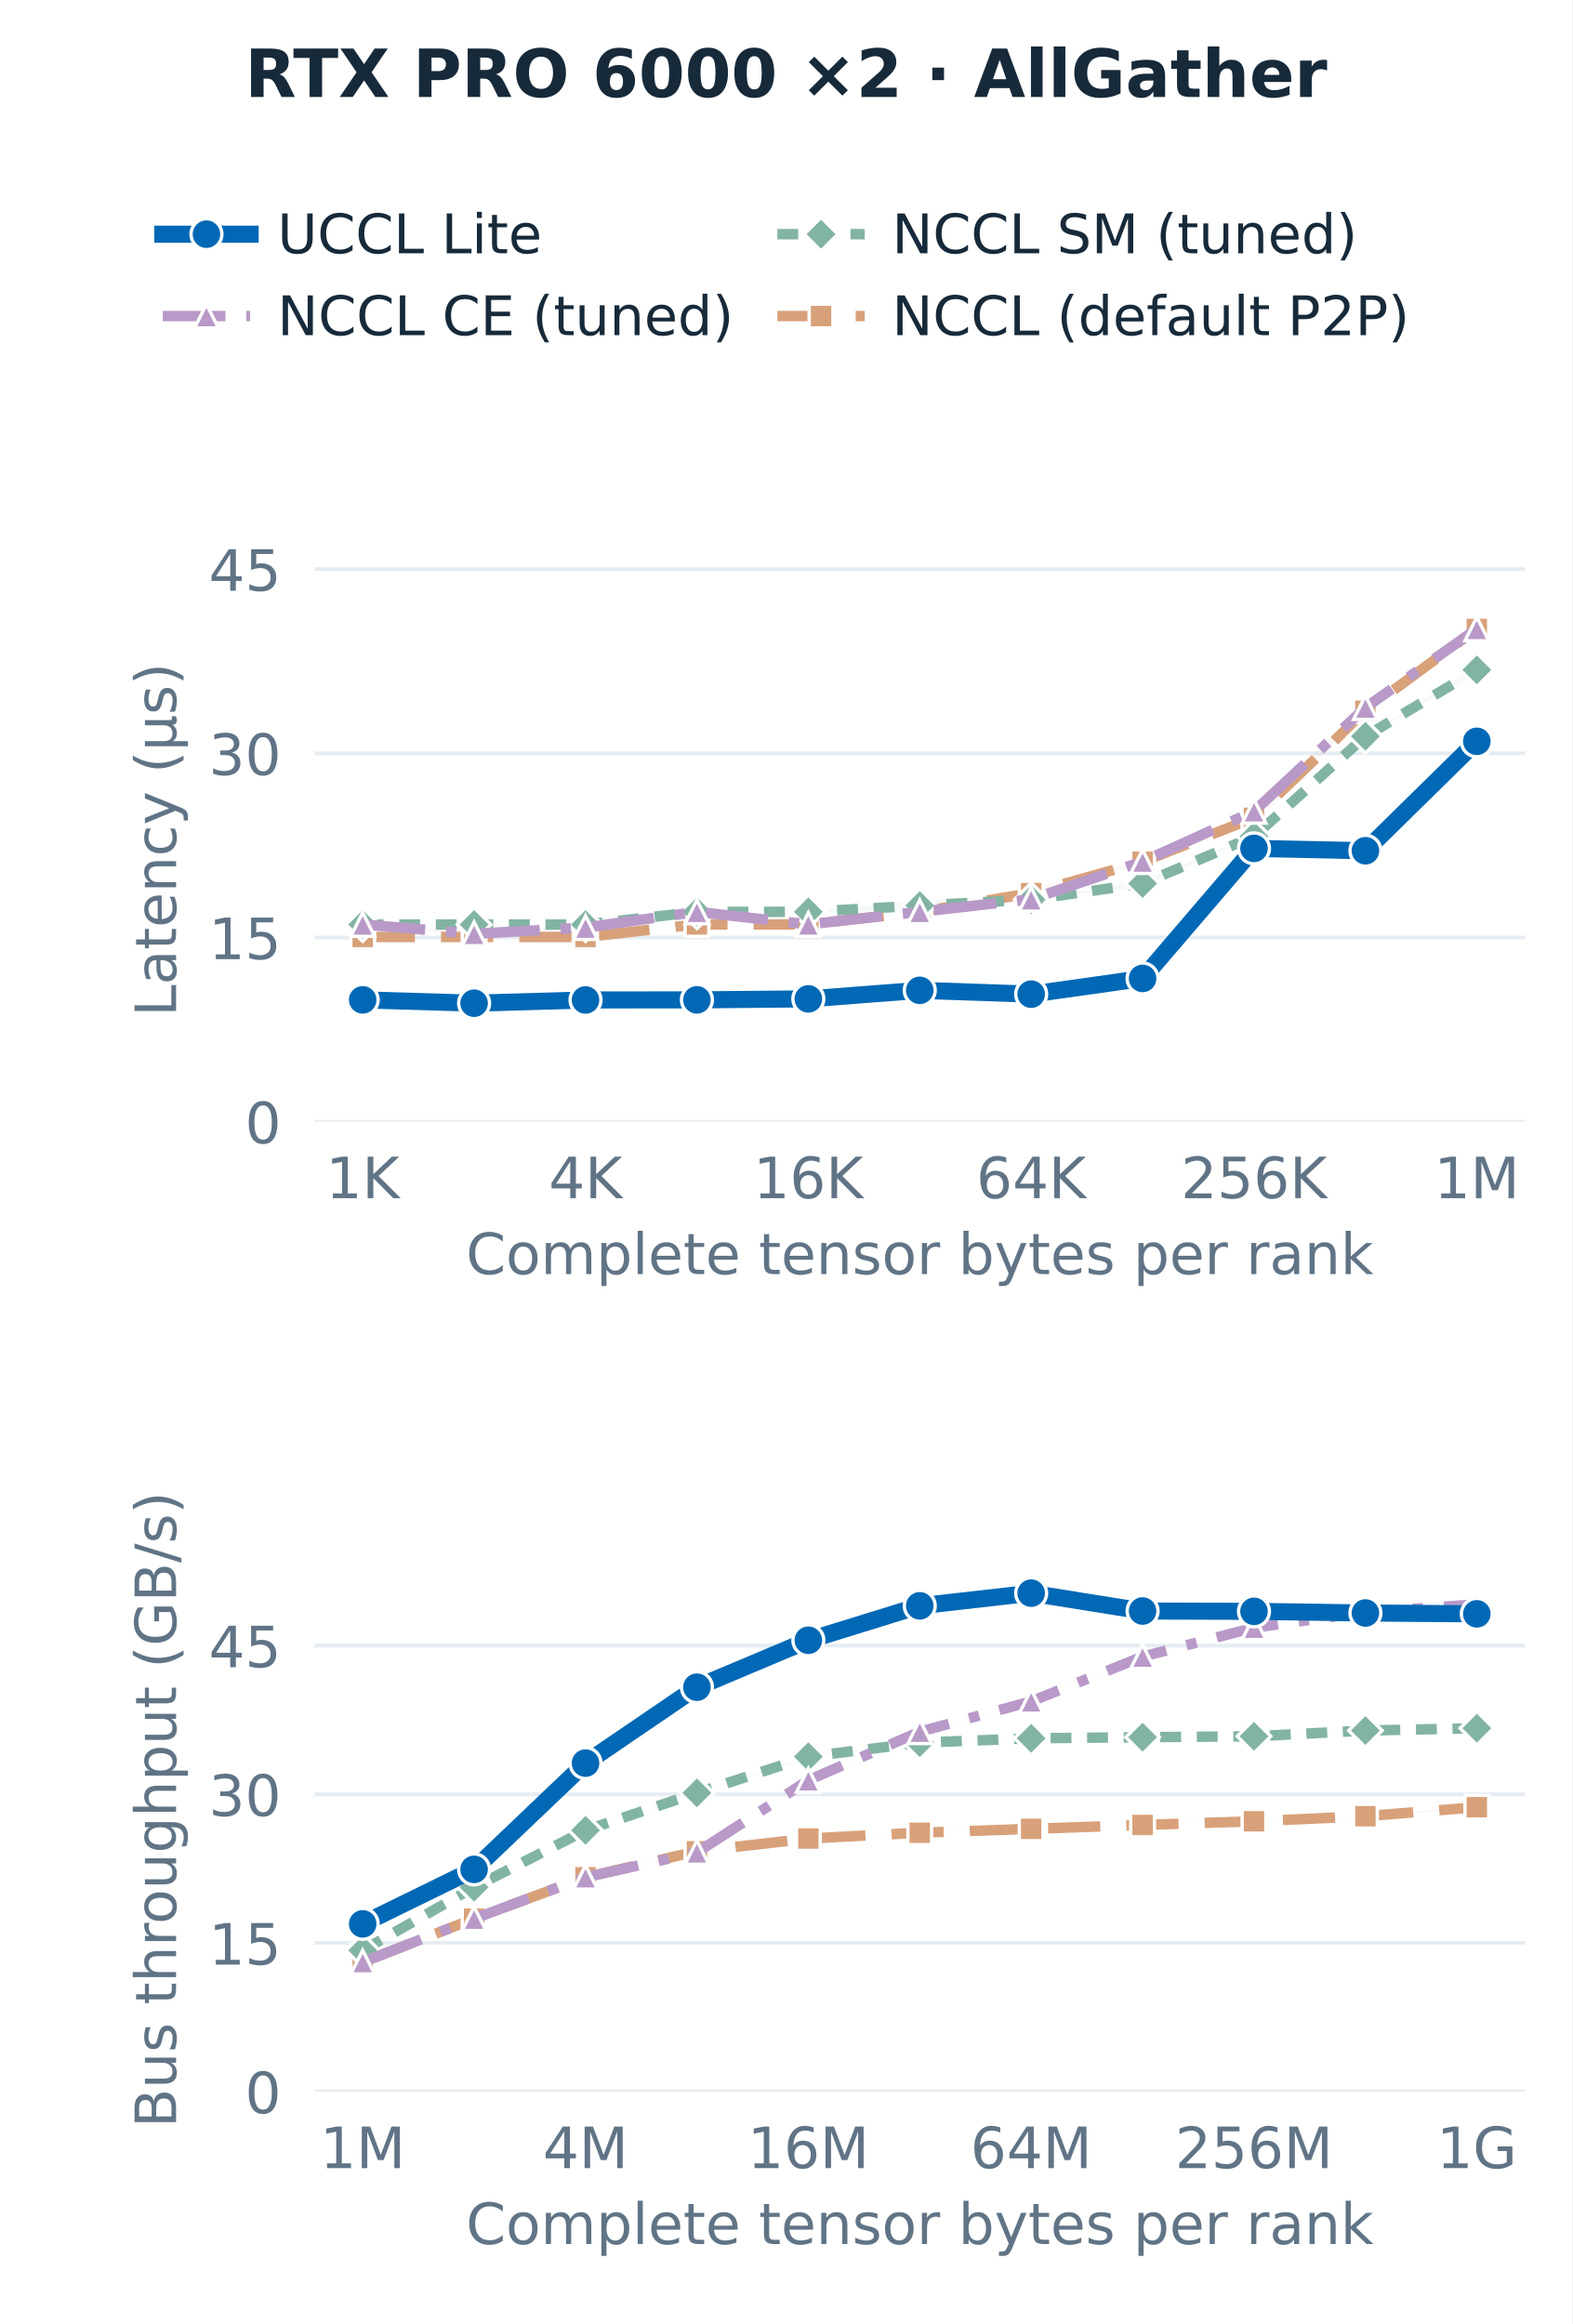
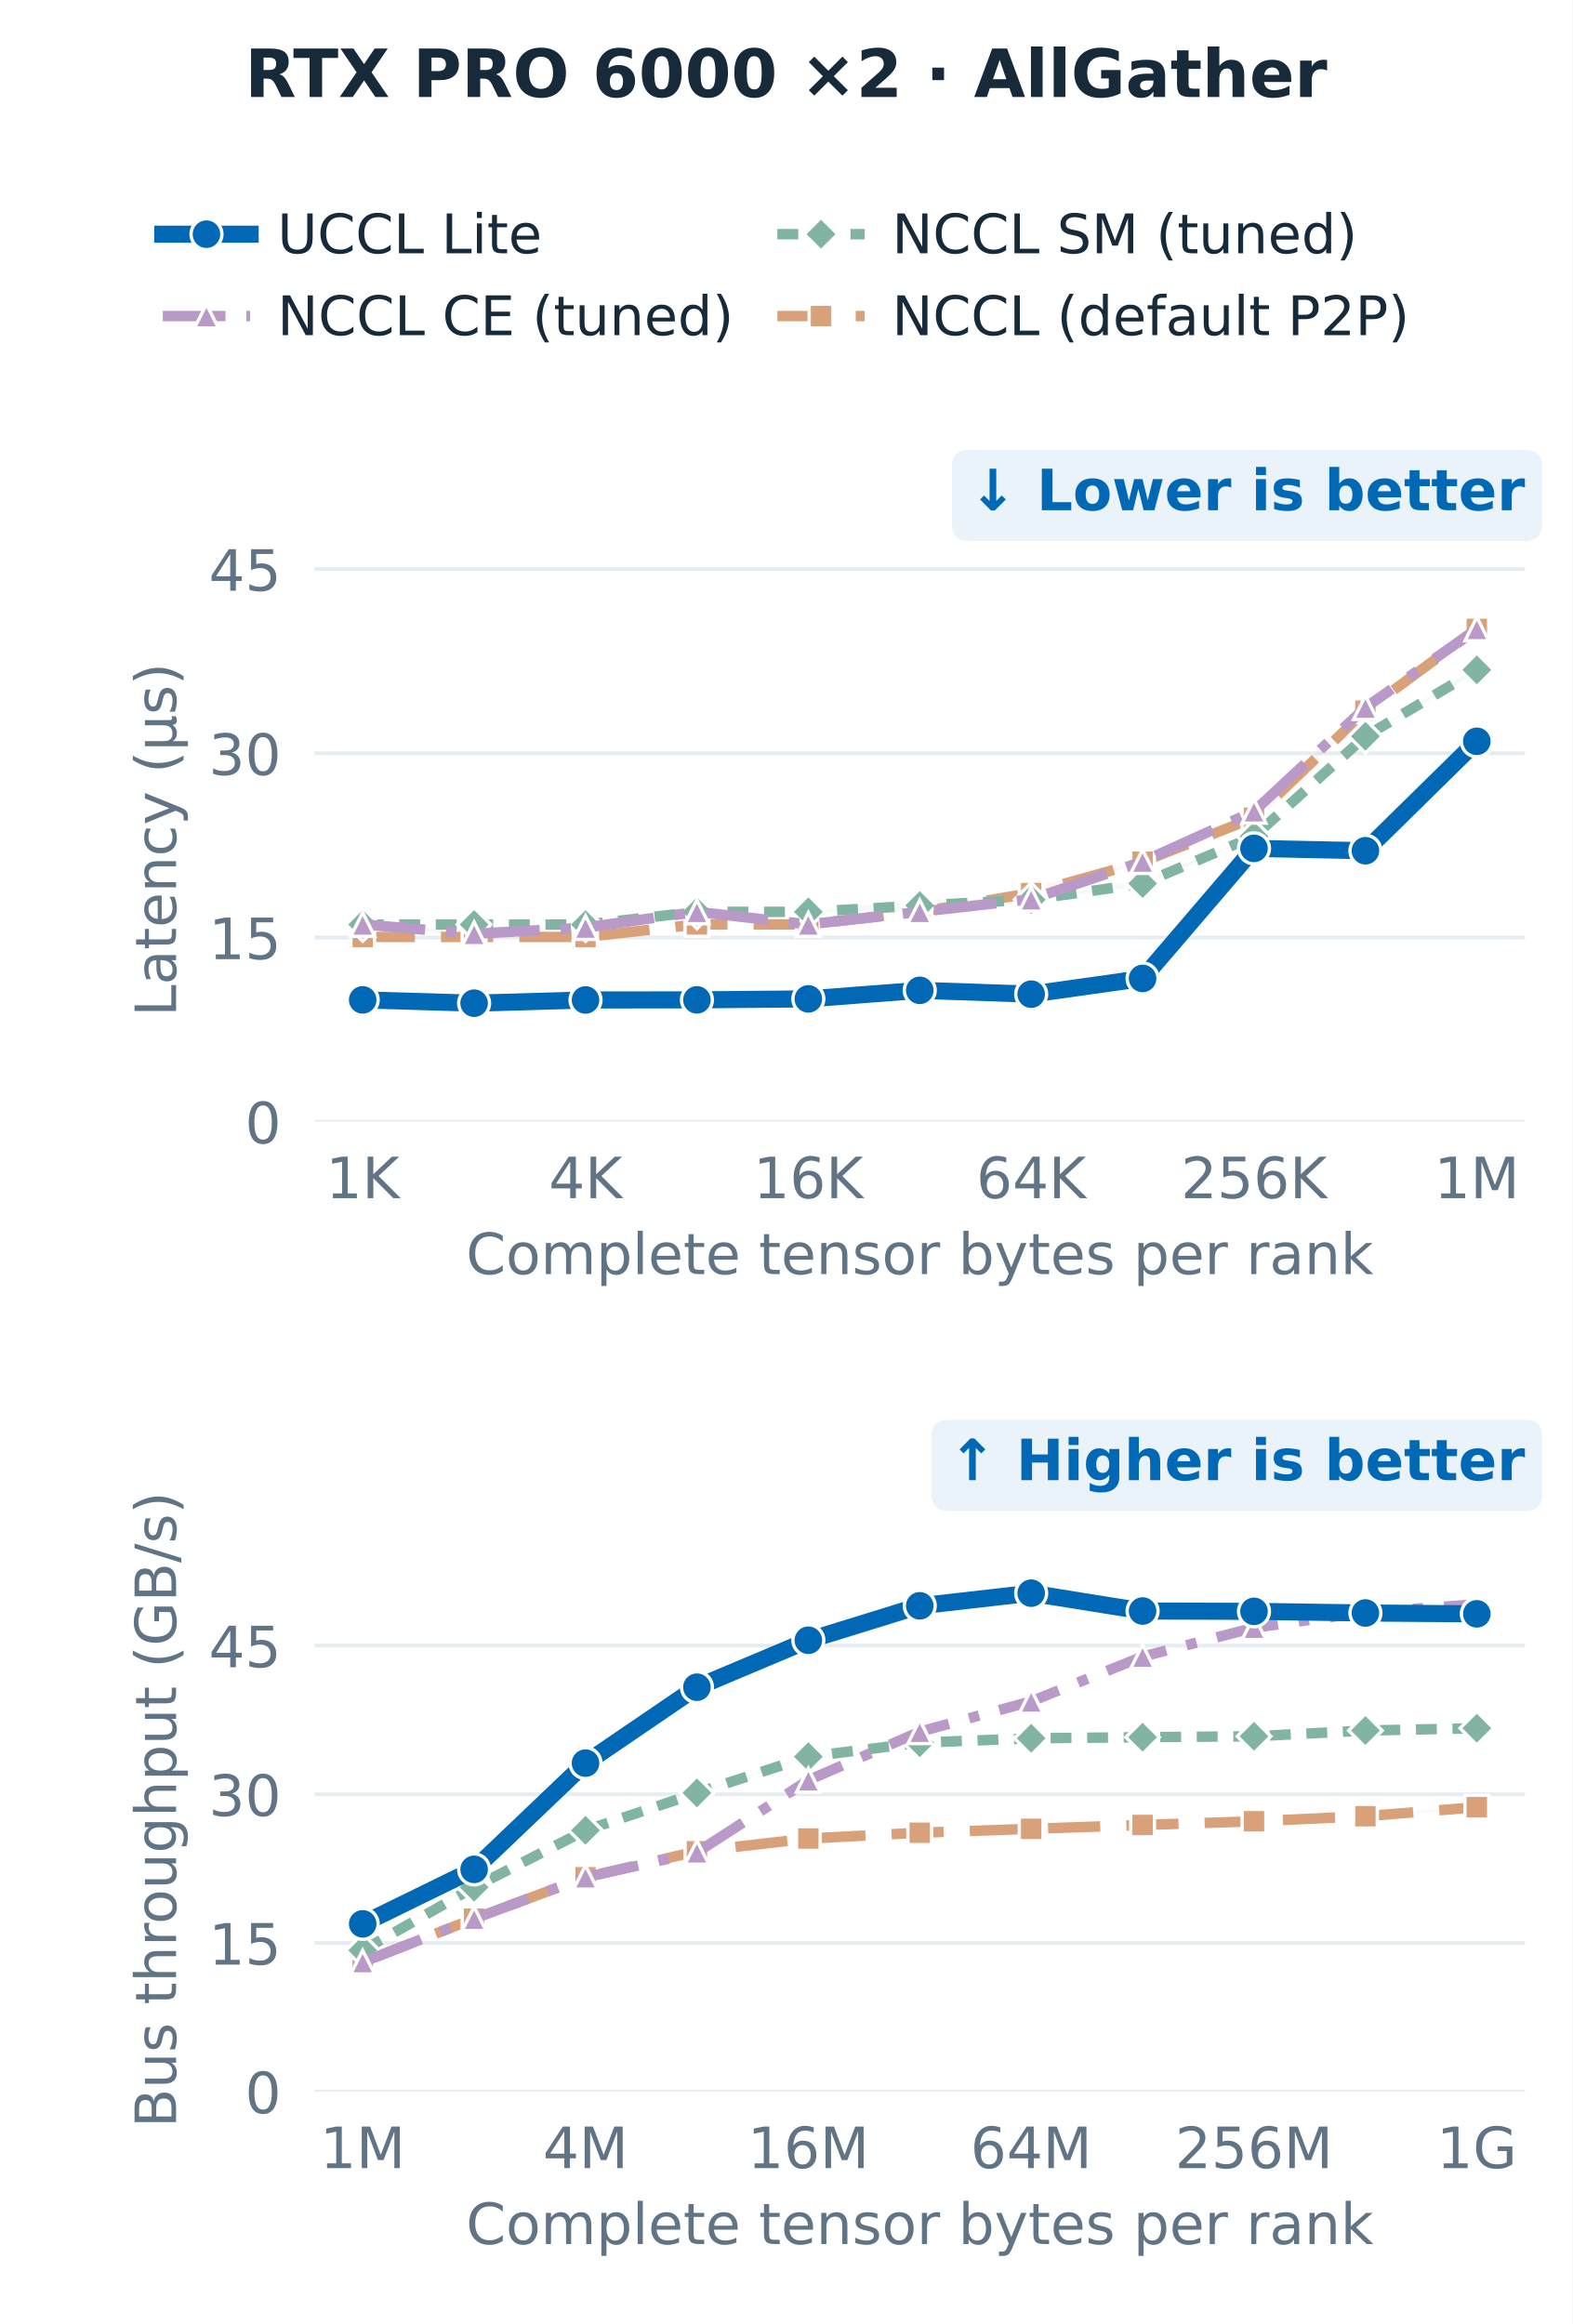
<svg xmlns="http://www.w3.org/2000/svg" xmlns:xlink="http://www.w3.org/1999/xlink" width="331.2pt" height="489.6pt" viewBox="0 0 331.2 489.6" version="1.1">
  <defs>
    <style type="text/css">*{stroke-linejoin: round; stroke-linecap: butt}</style>
  </defs>
  <g id="figure_1">
    <g id="patch_1">
      <path d="M 0 489.6 L 331.2 489.6 L 331.2 0 L 0 0 z " style="fill: #ffffff" />
    </g>
    <g id="axes_1">
      <g id="patch_2">
        <path d="M 66.24 236.304 L 321.264 236.304 L 321.264 117.504 L 66.24 117.504 z " style="fill: #ffffff" />
      </g>
      <g id="matplotlib.axis_1">
        <g id="xtick_1">
          <g id="line2d_1" />
          <g id="text_1">
            <text style="font-size: 12px; font-family: 'DejaVu Sans'; text-anchor: middle; fill: #607486" x="76.402" y="252.421" transform="rotate(-0 76.40159 252.4212)">1K</text>
          </g>
        </g>
        <g id="xtick_2">
          <g id="line2d_2" />
          <g id="text_2">
            <text style="font-size: 12px; font-family: 'DejaVu Sans'; text-anchor: middle; fill: #607486" x="123.342" y="252.421" transform="rotate(-0 123.3418 252.4212)">4K</text>
          </g>
        </g>
        <g id="xtick_3">
          <g id="line2d_3" />
          <g id="text_3">
            <text style="font-size: 12px; font-family: 'DejaVu Sans'; text-anchor: middle; fill: #607486" x="170.282" y="252.421" transform="rotate(-0 170.2819 252.4212)">16K</text>
          </g>
        </g>
        <g id="xtick_4">
          <g id="line2d_4" />
          <g id="text_4">
            <text style="font-size: 12px; font-family: 'DejaVu Sans'; text-anchor: middle; fill: #607486" x="217.222" y="252.421" transform="rotate(-0 217.2221 252.4212)">64K</text>
          </g>
        </g>
        <g id="xtick_5">
          <g id="line2d_5" />
          <g id="text_5">
            <text style="font-size: 12px; font-family: 'DejaVu Sans'; text-anchor: middle; fill: #607486" x="264.162" y="252.421" transform="rotate(-0 264.1622 252.4212)">256K</text>
          </g>
        </g>
        <g id="xtick_6">
          <g id="line2d_6" />
          <g id="text_6">
            <text style="font-size: 12px; font-family: 'DejaVu Sans'; text-anchor: middle; fill: #607486" x="311.102" y="252.421" transform="rotate(-0 311.1024 252.4212)">1M</text>
          </g>
        </g>
        <g id="text_7">
          <text style="font-size: 12px; font-family: 'DejaVu Sans'; text-anchor: middle; fill: #607486" x="193.752" y="268.422" transform="rotate(-0 193.752 268.4221)">Complete tensor bytes per rank</text>
        </g>
      </g>
      <g id="matplotlib.axis_2">
        <g id="ytick_1">
          <g id="line2d_7">
            <path d="M 66.24 236.304 L 321.264 236.304 " clip-path="url(#p69f9a40dbc)" style="fill: none; stroke: #e6edf2; stroke-width: 0.8; stroke-linecap: square" />
          </g>
          <g id="line2d_8" />
          <g id="text_8">
            <text style="font-size: 12px; font-family: 'DejaVu Sans'; text-anchor: end; fill: #607486" x="59.24" y="240.863" transform="rotate(-0 59.24 240.8626)">0</text>
          </g>
        </g>
        <g id="ytick_2">
          <g id="line2d_9">
            <path d="M 66.24 197.5 L 321.264 197.5 " clip-path="url(#p69f9a40dbc)" style="fill: none; stroke: #e6edf2; stroke-width: 0.8; stroke-linecap: square" />
          </g>
          <g id="line2d_10" />
          <g id="text_9">
            <text style="font-size: 12px; font-family: 'DejaVu Sans'; text-anchor: end; fill: #607486" x="59.24" y="202.059" transform="rotate(-0 59.24 202.0587)">15</text>
          </g>
        </g>
        <g id="ytick_3">
          <g id="line2d_11">
            <path d="M 66.24 158.696 L 321.264 158.696 " clip-path="url(#p69f9a40dbc)" style="fill: none; stroke: #e6edf2; stroke-width: 0.8; stroke-linecap: square" />
          </g>
          <g id="line2d_12" />
          <g id="text_10">
            <text style="font-size: 12px; font-family: 'DejaVu Sans'; text-anchor: end; fill: #607486" x="59.24" y="163.255" transform="rotate(-0 59.24 163.2548)">30</text>
          </g>
        </g>
        <g id="ytick_4">
          <g id="line2d_13">
            <path d="M 66.24 119.892 L 321.264 119.892 " clip-path="url(#p69f9a40dbc)" style="fill: none; stroke: #e6edf2; stroke-width: 0.8; stroke-linecap: square" />
          </g>
          <g id="line2d_14" />
          <g id="text_11">
            <text style="font-size: 12px; font-family: 'DejaVu Sans'; text-anchor: end; fill: #607486" x="59.24" y="124.451" transform="rotate(-0 59.24 124.4508)">45</text>
          </g>
        </g>
        <g id="text_12">
          <text style="font-size: 12px; font-family: 'DejaVu Sans'; text-anchor: middle; fill: #607486" x="37.087" y="176.904" transform="rotate(-90 37.08719 176.904)">Latency (µs)</text>
        </g>
      </g>
      <g id="FillBetweenPolyCollection_1">
        <defs>
          <path id="ma420a74707" d="M 76.402 -292.203 L 76.402 -292.203 L 99.872 -292.203 L 123.342 -292.203 L 146.812 -294.852 L 170.282 -294.852 L 193.752 -297.501 L 217.222 -300.15 L 240.692 -308.015 L 264.162 -315.962 L 287.632 -339.844 L 311.102 -355.78 L 311.102 -358.429 L 311.102 -358.429 L 287.632 -339.886 L 264.162 -318.694 L 240.692 -308.097 L 217.222 -302.758 L 193.752 -297.501 L 170.282 -294.852 L 146.812 -294.852 L 123.342 -292.203 L 99.872 -292.203 L 76.402 -292.203 z " />
        </defs>
        <g clip-path="url(#p69f9a40dbc)">
          <use xlink:href="#ma420a74707" x="0" y="489.6" style="fill: #d8a17a; fill-opacity: 0.08" />
        </g>
      </g>
      <g id="FillBetweenPolyCollection_2">
        <defs>
          <path id="m3b1f01aee7" d="M 76.402 -294.852 L 76.402 -294.811 L 99.872 -294.811 L 123.342 -294.77 L 146.812 -297.501 L 170.282 -297.501 L 193.752 -297.501 L 217.222 -300.068 L 240.692 -302.799 L 264.162 -313.396 L 287.632 -334.381 L 311.102 -347.833 L 311.102 -349.116 L 311.102 -349.116 L 287.632 -334.588 L 264.162 -313.396 L 240.692 -304.124 L 217.222 -300.068 L 193.752 -300.15 L 170.282 -297.501 L 146.812 -297.501 L 123.342 -294.852 L 99.872 -294.852 L 76.402 -294.852 z " />
        </defs>
        <g clip-path="url(#p69f9a40dbc)">
          <use xlink:href="#m3b1f01aee7" x="0" y="489.6" style="fill: #82b4a3; fill-opacity: 0.08" />
        </g>
      </g>
      <g id="FillBetweenPolyCollection_3">
        <defs>
          <path id="m54e53cdd48" d="M 76.402 -294.852 L 76.402 -294.852 L 99.872 -292.203 L 123.342 -293.528 L 146.812 -297.501 L 170.282 -294.852 L 193.752 -297.501 L 217.222 -300.15 L 240.692 -308.097 L 264.162 -318.694 L 287.632 -339.886 L 311.102 -357.104 L 311.102 -357.104 L 311.102 -357.104 L 287.632 -341.169 L 264.162 -318.694 L 240.692 -308.097 L 217.222 -300.15 L 193.752 -297.501 L 170.282 -294.852 L 146.812 -297.501 L 123.342 -294.852 L 99.872 -293.528 L 76.402 -294.852 z " />
        </defs>
        <g clip-path="url(#p69f9a40dbc)">
          <use xlink:href="#m54e53cdd48" x="0" y="489.6" style="fill: #b899c8; fill-opacity: 0.08" />
        </g>
      </g>
      <g id="FillBetweenPolyCollection_4">
        <defs>
          <path id="mebe3bc38e7" d="M 76.402 -278.958 L 76.402 -278.958 L 99.872 -277.592 L 123.342 -278.917 L 146.812 -278.958 L 170.282 -278.958 L 193.752 -280.324 L 217.222 -279.414 L 240.692 -282.89 L 264.162 -310.25 L 287.632 -310.25 L 311.102 -332.601 L 311.102 -334.256 L 311.102 -334.256 L 287.632 -310.498 L 264.162 -311.492 L 240.692 -284.049 L 217.222 -280.904 L 193.752 -281.607 L 170.282 -279.372 L 146.812 -278.958 L 123.342 -278.958 L 99.872 -278.917 L 76.402 -278.958 z " />
        </defs>
        <g clip-path="url(#p69f9a40dbc)">
          <use xlink:href="#mebe3bc38e7" x="0" y="489.6" style="fill: #0068b5; fill-opacity: 0.12" />
        </g>
      </g>
      <g id="line2d_15">
        <path d="M 76.402 197.397 L 99.872 197.397 L 123.342 197.397 L 146.812 194.748 L 170.282 194.748 L 193.752 192.099 L 217.222 188.146 L 240.692 181.544 L 264.162 172.272 L 287.632 149.735 L 311.102 132.496 " clip-path="url(#p69f9a40dbc)" style="fill: none; stroke-dasharray: 11,5.5; stroke-dashoffset: 0; stroke: #d8a17a; stroke-width: 2.2" />
        <defs>
          <path id="m4c7a17d4e1" d="M -2.5 2.5 L 2.5 2.5 L 2.5 -2.5 L -2.5 -2.5 z " style="stroke: #ffffff; stroke-width: 0.7; stroke-linejoin: miter" />
        </defs>
        <g clip-path="url(#p69f9a40dbc)">
          <use xlink:href="#m4c7a17d4e1" x="76.402" y="197.397" style="fill: #d8a17a; stroke: #ffffff; stroke-width: 0.7; stroke-linejoin: miter" />
          <use xlink:href="#m4c7a17d4e1" x="99.872" y="197.397" style="fill: #d8a17a; stroke: #ffffff; stroke-width: 0.7; stroke-linejoin: miter" />
          <use xlink:href="#m4c7a17d4e1" x="123.342" y="197.397" style="fill: #d8a17a; stroke: #ffffff; stroke-width: 0.7; stroke-linejoin: miter" />
          <use xlink:href="#m4c7a17d4e1" x="146.812" y="194.748" style="fill: #d8a17a; stroke: #ffffff; stroke-width: 0.7; stroke-linejoin: miter" />
          <use xlink:href="#m4c7a17d4e1" x="170.282" y="194.748" style="fill: #d8a17a; stroke: #ffffff; stroke-width: 0.7; stroke-linejoin: miter" />
          <use xlink:href="#m4c7a17d4e1" x="193.752" y="192.099" style="fill: #d8a17a; stroke: #ffffff; stroke-width: 0.7; stroke-linejoin: miter" />
          <use xlink:href="#m4c7a17d4e1" x="217.222" y="188.146" style="fill: #d8a17a; stroke: #ffffff; stroke-width: 0.7; stroke-linejoin: miter" />
          <use xlink:href="#m4c7a17d4e1" x="240.692" y="181.544" style="fill: #d8a17a; stroke: #ffffff; stroke-width: 0.7; stroke-linejoin: miter" />
          <use xlink:href="#m4c7a17d4e1" x="264.162" y="172.272" style="fill: #d8a17a; stroke: #ffffff; stroke-width: 0.7; stroke-linejoin: miter" />
          <use xlink:href="#m4c7a17d4e1" x="287.632" y="149.735" style="fill: #d8a17a; stroke: #ffffff; stroke-width: 0.7; stroke-linejoin: miter" />
          <use xlink:href="#m4c7a17d4e1" x="311.102" y="132.496" style="fill: #d8a17a; stroke: #ffffff; stroke-width: 0.7; stroke-linejoin: miter" />
        </g>
      </g>
      <g id="line2d_16">
        <path d="M 76.402 194.768 L 99.872 194.768 L 123.342 194.789 L 146.812 192.099 L 170.282 192.099 L 193.752 190.774 L 217.222 189.532 L 240.692 186.138 L 264.162 176.204 L 287.632 155.116 L 311.102 141.126 " clip-path="url(#p69f9a40dbc)" style="fill: none; stroke-dasharray: 4.4,3.3; stroke-dashoffset: 0; stroke: #82b4a3; stroke-width: 2.2" />
        <defs>
          <path id="m127d683313" d="M -0 3.536 L 3.536 0 L 0 -3.536 L -3.536 -0 z " style="stroke: #ffffff; stroke-width: 0.7; stroke-linejoin: miter" />
        </defs>
        <g clip-path="url(#p69f9a40dbc)">
          <use xlink:href="#m127d683313" x="76.402" y="194.768" style="fill: #82b4a3; stroke: #ffffff; stroke-width: 0.7; stroke-linejoin: miter" />
          <use xlink:href="#m127d683313" x="99.872" y="194.768" style="fill: #82b4a3; stroke: #ffffff; stroke-width: 0.7; stroke-linejoin: miter" />
          <use xlink:href="#m127d683313" x="123.342" y="194.789" style="fill: #82b4a3; stroke: #ffffff; stroke-width: 0.7; stroke-linejoin: miter" />
          <use xlink:href="#m127d683313" x="146.812" y="192.099" style="fill: #82b4a3; stroke: #ffffff; stroke-width: 0.7; stroke-linejoin: miter" />
          <use xlink:href="#m127d683313" x="170.282" y="192.099" style="fill: #82b4a3; stroke: #ffffff; stroke-width: 0.7; stroke-linejoin: miter" />
          <use xlink:href="#m127d683313" x="193.752" y="190.774" style="fill: #82b4a3; stroke: #ffffff; stroke-width: 0.7; stroke-linejoin: miter" />
          <use xlink:href="#m127d683313" x="217.222" y="189.532" style="fill: #82b4a3; stroke: #ffffff; stroke-width: 0.7; stroke-linejoin: miter" />
          <use xlink:href="#m127d683313" x="240.692" y="186.138" style="fill: #82b4a3; stroke: #ffffff; stroke-width: 0.7; stroke-linejoin: miter" />
          <use xlink:href="#m127d683313" x="264.162" y="176.204" style="fill: #82b4a3; stroke: #ffffff; stroke-width: 0.7; stroke-linejoin: miter" />
          <use xlink:href="#m127d683313" x="287.632" y="155.116" style="fill: #82b4a3; stroke: #ffffff; stroke-width: 0.7; stroke-linejoin: miter" />
          <use xlink:href="#m127d683313" x="311.102" y="141.126" style="fill: #82b4a3; stroke: #ffffff; stroke-width: 0.7; stroke-linejoin: miter" />
        </g>
      </g>
      <g id="line2d_17">
        <path d="M 76.402 194.748 L 99.872 196.734 L 123.342 195.41 L 146.812 192.099 L 170.282 194.748 L 193.752 192.099 L 217.222 189.45 L 240.692 181.503 L 264.162 170.906 L 287.632 149.073 L 311.102 132.496 " clip-path="url(#p69f9a40dbc)" style="fill: none; stroke-dasharray: 13.2,4.4,2.2,4.4; stroke-dashoffset: 0; stroke: #b899c8; stroke-width: 2.2" />
        <defs>
          <path id="m6e725affe4" d="M 0 -2.5 L -2.5 2.5 L 2.5 2.5 z " style="stroke: #ffffff; stroke-width: 0.7; stroke-linejoin: miter" />
        </defs>
        <g clip-path="url(#p69f9a40dbc)">
          <use xlink:href="#m6e725affe4" x="76.402" y="194.748" style="fill: #b899c8; stroke: #ffffff; stroke-width: 0.7; stroke-linejoin: miter" />
          <use xlink:href="#m6e725affe4" x="99.872" y="196.734" style="fill: #b899c8; stroke: #ffffff; stroke-width: 0.7; stroke-linejoin: miter" />
          <use xlink:href="#m6e725affe4" x="123.342" y="195.41" style="fill: #b899c8; stroke: #ffffff; stroke-width: 0.7; stroke-linejoin: miter" />
          <use xlink:href="#m6e725affe4" x="146.812" y="192.099" style="fill: #b899c8; stroke: #ffffff; stroke-width: 0.7; stroke-linejoin: miter" />
          <use xlink:href="#m6e725affe4" x="170.282" y="194.748" style="fill: #b899c8; stroke: #ffffff; stroke-width: 0.7; stroke-linejoin: miter" />
          <use xlink:href="#m6e725affe4" x="193.752" y="192.099" style="fill: #b899c8; stroke: #ffffff; stroke-width: 0.7; stroke-linejoin: miter" />
          <use xlink:href="#m6e725affe4" x="217.222" y="189.45" style="fill: #b899c8; stroke: #ffffff; stroke-width: 0.7; stroke-linejoin: miter" />
          <use xlink:href="#m6e725affe4" x="240.692" y="181.503" style="fill: #b899c8; stroke: #ffffff; stroke-width: 0.7; stroke-linejoin: miter" />
          <use xlink:href="#m6e725affe4" x="264.162" y="170.906" style="fill: #b899c8; stroke: #ffffff; stroke-width: 0.7; stroke-linejoin: miter" />
          <use xlink:href="#m6e725affe4" x="287.632" y="149.073" style="fill: #b899c8; stroke: #ffffff; stroke-width: 0.7; stroke-linejoin: miter" />
          <use xlink:href="#m6e725affe4" x="311.102" y="132.496" style="fill: #b899c8; stroke: #ffffff; stroke-width: 0.7; stroke-linejoin: miter" />
        </g>
      </g>
+       <g id="text_13">
+         <g id="patch_3">
+           <path d="M 204.129 113.976 L 321.264 113.976 Q 324.864 113.976 324.864 110.376 L 324.864 98.375 Q 324.864 94.775 321.264 94.775 L 204.129 94.775 Q 200.529 94.775 200.529 98.375 L 200.529 110.376 Q 200.529 113.976 204.129 113.976 z " style="fill: #eaf3fa" />
+         </g>
+         <text style="font-weight: 700; font-size: 12px; font-family: 'DejaVu Sans'; text-anchor: end; fill: #0068b5" x="321.264" y="107.493" transform="rotate(-0 321.264 107.4932)">↓ Lower is better</text>
+       </g>
      <g id="line2d_18">
        <path d="M 76.402 210.642 L 99.872 211.345 L 123.342 210.662 L 146.812 210.642 L 170.282 210.435 L 193.752 208.634 L 217.222 209.441 L 240.692 206.13 L 264.162 178.729 L 287.632 179.226 L 311.102 156.171 " clip-path="url(#p69f9a40dbc)" style="fill: none; stroke: #0068b5; stroke-width: 3.6; stroke-linecap: square" />
        <defs>
          <path id="me5beb2e30b" d="M 0 3.25 C 0.862 3.25 1.689 2.908 2.298 2.298 C 2.908 1.689 3.25 0.862 3.25 0 C 3.25 -0.862 2.908 -1.689 2.298 -2.298 C 1.689 -2.908 0.862 -3.25 0 -3.25 C -0.862 -3.25 -1.689 -2.908 -2.298 -2.298 C -2.908 -1.689 -3.25 -0.862 -3.25 0 C -3.25 0.862 -2.908 1.689 -2.298 2.298 C -1.689 2.908 -0.862 3.25 0 3.25 z " style="stroke: #ffffff; stroke-width: 0.7" />
        </defs>
        <g clip-path="url(#p69f9a40dbc)">
          <use xlink:href="#me5beb2e30b" x="76.402" y="210.642" style="fill: #0068b5; stroke: #ffffff; stroke-width: 0.7" />
          <use xlink:href="#me5beb2e30b" x="99.872" y="211.345" style="fill: #0068b5; stroke: #ffffff; stroke-width: 0.7" />
          <use xlink:href="#me5beb2e30b" x="123.342" y="210.662" style="fill: #0068b5; stroke: #ffffff; stroke-width: 0.7" />
          <use xlink:href="#me5beb2e30b" x="146.812" y="210.642" style="fill: #0068b5; stroke: #ffffff; stroke-width: 0.7" />
          <use xlink:href="#me5beb2e30b" x="170.282" y="210.435" style="fill: #0068b5; stroke: #ffffff; stroke-width: 0.7" />
          <use xlink:href="#me5beb2e30b" x="193.752" y="208.634" style="fill: #0068b5; stroke: #ffffff; stroke-width: 0.7" />
          <use xlink:href="#me5beb2e30b" x="217.222" y="209.441" style="fill: #0068b5; stroke: #ffffff; stroke-width: 0.7" />
          <use xlink:href="#me5beb2e30b" x="240.692" y="206.13" style="fill: #0068b5; stroke: #ffffff; stroke-width: 0.7" />
          <use xlink:href="#me5beb2e30b" x="264.162" y="178.729" style="fill: #0068b5; stroke: #ffffff; stroke-width: 0.7" />
          <use xlink:href="#me5beb2e30b" x="287.632" y="179.226" style="fill: #0068b5; stroke: #ffffff; stroke-width: 0.7" />
          <use xlink:href="#me5beb2e30b" x="311.102" y="156.171" style="fill: #0068b5; stroke: #ffffff; stroke-width: 0.7" />
        </g>
      </g>
    </g>
    <g id="axes_2">
-       <g id="patch_3">
+       <g id="patch_4">
        <path d="M 66.24 440.64 L 321.264 440.64 L 321.264 321.84 L 66.24 321.84 z " style="fill: #ffffff" />
      </g>
      <g id="matplotlib.axis_3">
        <g id="xtick_7">
          <g id="line2d_19" />
-           <g id="text_13">
+           <g id="text_14">
            <text style="font-size: 12px; font-family: 'DejaVu Sans'; text-anchor: middle; fill: #607486" x="76.402" y="456.757" transform="rotate(-0 76.40159 456.7572)">1M</text>
          </g>
        </g>
        <g id="xtick_8">
          <g id="line2d_20" />
-           <g id="text_14">
+           <g id="text_15">
            <text style="font-size: 12px; font-family: 'DejaVu Sans'; text-anchor: middle; fill: #607486" x="123.342" y="456.757" transform="rotate(-0 123.3418 456.7572)">4M</text>
          </g>
        </g>
        <g id="xtick_9">
          <g id="line2d_21" />
-           <g id="text_15">
+           <g id="text_16">
            <text style="font-size: 12px; font-family: 'DejaVu Sans'; text-anchor: middle; fill: #607486" x="170.282" y="456.757" transform="rotate(-0 170.2819 456.7572)">16M</text>
          </g>
        </g>
        <g id="xtick_10">
          <g id="line2d_22" />
-           <g id="text_16">
+           <g id="text_17">
            <text style="font-size: 12px; font-family: 'DejaVu Sans'; text-anchor: middle; fill: #607486" x="217.222" y="456.757" transform="rotate(-0 217.2221 456.7572)">64M</text>
          </g>
        </g>
        <g id="xtick_11">
          <g id="line2d_23" />
-           <g id="text_17">
+           <g id="text_18">
            <text style="font-size: 12px; font-family: 'DejaVu Sans'; text-anchor: middle; fill: #607486" x="264.162" y="456.757" transform="rotate(-0 264.1622 456.7572)">256M</text>
          </g>
        </g>
        <g id="xtick_12">
          <g id="line2d_24" />
-           <g id="text_18">
+           <g id="text_19">
            <text style="font-size: 12px; font-family: 'DejaVu Sans'; text-anchor: middle; fill: #607486" x="311.102" y="456.757" transform="rotate(-0 311.1024 456.7572)">1G</text>
          </g>
        </g>
-         <g id="text_19">
+         <g id="text_20">
          <text style="font-size: 12px; font-family: 'DejaVu Sans'; text-anchor: middle; fill: #607486" x="193.752" y="472.758" transform="rotate(-0 193.752 472.7581)">Complete tensor bytes per rank</text>
        </g>
      </g>
      <g id="matplotlib.axis_4">
        <g id="ytick_5">
          <g id="line2d_25">
            <path d="M 66.24 440.64 L 321.264 440.64 " clip-path="url(#p44dcc93f7a)" style="fill: none; stroke: #e6edf2; stroke-width: 0.8; stroke-linecap: square" />
          </g>
          <g id="line2d_26" />
-           <g id="text_20">
+           <g id="text_21">
            <text style="font-size: 12px; font-family: 'DejaVu Sans'; text-anchor: end; fill: #607486" x="59.24" y="445.199" transform="rotate(-0 59.24 445.1986)">0</text>
          </g>
        </g>
        <g id="ytick_6">
          <g id="line2d_27">
            <path d="M 66.24 409.322 L 321.264 409.322 " clip-path="url(#p44dcc93f7a)" style="fill: none; stroke: #e6edf2; stroke-width: 0.8; stroke-linecap: square" />
          </g>
          <g id="line2d_28" />
-           <g id="text_21">
+           <g id="text_22">
            <text style="font-size: 12px; font-family: 'DejaVu Sans'; text-anchor: end; fill: #607486" x="59.24" y="413.881" transform="rotate(-0 59.24 413.8806)">15</text>
          </g>
        </g>
        <g id="ytick_7">
          <g id="line2d_29">
            <path d="M 66.24 378.004 L 321.264 378.004 " clip-path="url(#p44dcc93f7a)" style="fill: none; stroke: #e6edf2; stroke-width: 0.8; stroke-linecap: square" />
          </g>
          <g id="line2d_30" />
-           <g id="text_22">
+           <g id="text_23">
            <text style="font-size: 12px; font-family: 'DejaVu Sans'; text-anchor: end; fill: #607486" x="59.24" y="382.563" transform="rotate(-0 59.24 382.5627)">30</text>
          </g>
        </g>
        <g id="ytick_8">
          <g id="line2d_31">
            <path d="M 66.24 346.686 L 321.264 346.686 " clip-path="url(#p44dcc93f7a)" style="fill: none; stroke: #e6edf2; stroke-width: 0.8; stroke-linecap: square" />
          </g>
          <g id="line2d_32" />
-           <g id="text_23">
+           <g id="text_24">
            <text style="font-size: 12px; font-family: 'DejaVu Sans'; text-anchor: end; fill: #607486" x="59.24" y="351.245" transform="rotate(-0 59.24 351.2447)">45</text>
          </g>
        </g>
-         <g id="text_24">
+         <g id="text_25">
          <text style="font-size: 12px; font-family: 'DejaVu Sans'; text-anchor: middle; fill: #607486" x="37.087" y="381.24" transform="rotate(-90 37.08719 381.24)">Bus throughput (GB/s)</text>
        </g>
      </g>
      <g id="FillBetweenPolyCollection_5">
        <defs>
          <path id="m672f2a1265" d="M 76.402 -76.591 L 76.402 -75.895 L 99.872 -85.39 L 123.342 -94.119 L 146.812 -99.511 L 170.282 -102.277 L 193.752 -103.458 L 217.222 -104.305 L 240.692 -105.126 L 264.162 -105.858 L 287.632 -106.956 L 311.102 -108.501 L 311.102 -109.262 L 311.102 -109.262 L 287.632 -106.996 L 264.162 -105.959 L 240.692 -105.138 L 217.222 -104.326 L 193.752 -103.535 L 170.282 -102.279 L 146.812 -99.657 L 123.342 -94.119 L 99.872 -85.39 L 76.402 -76.591 z " />
        </defs>
        <g clip-path="url(#p44dcc93f7a)">
          <use xlink:href="#m672f2a1265" x="0" y="489.6" style="fill: #d8a17a; fill-opacity: 0.08" />
        </g>
      </g>
      <g id="FillBetweenPolyCollection_6">
        <defs>
          <path id="md9e0516049" d="M 76.402 -78.914 L 76.402 -78.513 L 99.872 -92.015 L 123.342 -104 L 146.812 -111.769 L 170.282 -119.328 L 193.752 -122.453 L 217.222 -123.35 L 240.692 -123.623 L 264.162 -123.779 L 287.632 -124.98 L 311.102 -125.505 L 311.102 -125.516 L 311.102 -125.516 L 287.632 -125.065 L 264.162 -123.847 L 240.692 -123.623 L 217.222 -123.438 L 193.752 -122.48 L 170.282 -119.719 L 146.812 -112.001 L 123.342 -104.011 L 99.872 -92.015 L 76.402 -78.914 z " />
        </defs>
        <g clip-path="url(#p44dcc93f7a)">
          <use xlink:href="#md9e0516049" x="0" y="489.6" style="fill: #82b4a3; fill-opacity: 0.08" />
        </g>
      </g>
      <g id="FillBetweenPolyCollection_7">
        <defs>
          <path id="m1c27cf977e" d="M 76.402 -76.239 L 76.402 -76.239 L 99.872 -85.39 L 123.342 -94.119 L 146.812 -99.358 L 170.282 -114.535 L 193.752 -124.698 L 217.222 -131.114 L 240.692 -140.568 L 264.162 -146.672 L 287.632 -149.911 L 311.102 -151.554 L 311.102 -151.679 L 311.102 -151.679 L 287.632 -150.004 L 264.162 -146.708 L 240.692 -140.627 L 217.222 -131.221 L 193.752 -124.856 L 170.282 -114.57 L 146.812 -99.358 L 123.342 -94.119 L 99.872 -85.39 L 76.402 -76.239 z " />
        </defs>
        <g clip-path="url(#p44dcc93f7a)">
          <use xlink:href="#m1c27cf977e" x="0" y="489.6" style="fill: #b899c8; fill-opacity: 0.08" />
        </g>
      </g>
      <g id="FillBetweenPolyCollection_8">
        <defs>
          <path id="mc27775cb16" d="M 76.402 -84.667 L 76.402 -83.937 L 99.872 -95.756 L 123.342 -117.805 L 146.812 -132.892 L 170.282 -143.098 L 193.752 -151.105 L 217.222 -153.841 L 240.692 -150.194 L 264.162 -150.09 L 287.632 -149.718 L 311.102 -149.569 L 311.102 -149.652 L 311.102 -149.652 L 287.632 -149.858 L 264.162 -150.179 L 240.692 -150.213 L 217.222 -154.093 L 193.752 -151.493 L 170.282 -145.007 L 146.812 -135.452 L 123.342 -118.523 L 99.872 -95.804 L 76.402 -84.667 z " />
        </defs>
        <g clip-path="url(#p44dcc93f7a)">
          <use xlink:href="#mc27775cb16" x="0" y="489.6" style="fill: #0068b5; fill-opacity: 0.12" />
        </g>
      </g>
      <g id="line2d_33">
        <path d="M 76.402 413.361 L 99.872 404.21 L 123.342 395.481 L 146.812 390.016 L 170.282 387.322 L 193.752 386.104 L 217.222 385.284 L 240.692 384.468 L 264.162 383.692 L 287.632 382.624 L 311.102 380.721 " clip-path="url(#p44dcc93f7a)" style="fill: none; stroke-dasharray: 11,5.5; stroke-dashoffset: 0; stroke: #d8a17a; stroke-width: 2.2" />
        <g clip-path="url(#p44dcc93f7a)">
          <use xlink:href="#m4c7a17d4e1" x="76.402" y="413.361" style="fill: #d8a17a; stroke: #ffffff; stroke-width: 0.7; stroke-linejoin: miter" />
          <use xlink:href="#m4c7a17d4e1" x="99.872" y="404.21" style="fill: #d8a17a; stroke: #ffffff; stroke-width: 0.7; stroke-linejoin: miter" />
          <use xlink:href="#m4c7a17d4e1" x="123.342" y="395.481" style="fill: #d8a17a; stroke: #ffffff; stroke-width: 0.7; stroke-linejoin: miter" />
          <use xlink:href="#m4c7a17d4e1" x="146.812" y="390.016" style="fill: #d8a17a; stroke: #ffffff; stroke-width: 0.7; stroke-linejoin: miter" />
          <use xlink:href="#m4c7a17d4e1" x="170.282" y="387.322" style="fill: #d8a17a; stroke: #ffffff; stroke-width: 0.7; stroke-linejoin: miter" />
          <use xlink:href="#m4c7a17d4e1" x="193.752" y="386.104" style="fill: #d8a17a; stroke: #ffffff; stroke-width: 0.7; stroke-linejoin: miter" />
          <use xlink:href="#m4c7a17d4e1" x="217.222" y="385.284" style="fill: #d8a17a; stroke: #ffffff; stroke-width: 0.7; stroke-linejoin: miter" />
          <use xlink:href="#m4c7a17d4e1" x="240.692" y="384.468" style="fill: #d8a17a; stroke: #ffffff; stroke-width: 0.7; stroke-linejoin: miter" />
          <use xlink:href="#m4c7a17d4e1" x="264.162" y="383.692" style="fill: #d8a17a; stroke: #ffffff; stroke-width: 0.7; stroke-linejoin: miter" />
          <use xlink:href="#m4c7a17d4e1" x="287.632" y="382.624" style="fill: #d8a17a; stroke: #ffffff; stroke-width: 0.7; stroke-linejoin: miter" />
          <use xlink:href="#m4c7a17d4e1" x="311.102" y="380.721" style="fill: #d8a17a; stroke: #ffffff; stroke-width: 0.7; stroke-linejoin: miter" />
        </g>
      </g>
      <g id="line2d_34">
        <path d="M 76.402 410.888 L 99.872 397.585 L 123.342 385.594 L 146.812 377.715 L 170.282 370.077 L 193.752 367.133 L 217.222 366.206 L 240.692 365.977 L 264.162 365.787 L 287.632 364.577 L 311.102 364.09 " clip-path="url(#p44dcc93f7a)" style="fill: none; stroke-dasharray: 4.4,3.3; stroke-dashoffset: 0; stroke: #82b4a3; stroke-width: 2.2" />
        <g clip-path="url(#p44dcc93f7a)">
          <use xlink:href="#m127d683313" x="76.402" y="410.888" style="fill: #82b4a3; stroke: #ffffff; stroke-width: 0.7; stroke-linejoin: miter" />
          <use xlink:href="#m127d683313" x="99.872" y="397.585" style="fill: #82b4a3; stroke: #ffffff; stroke-width: 0.7; stroke-linejoin: miter" />
          <use xlink:href="#m127d683313" x="123.342" y="385.594" style="fill: #82b4a3; stroke: #ffffff; stroke-width: 0.7; stroke-linejoin: miter" />
          <use xlink:href="#m127d683313" x="146.812" y="377.715" style="fill: #82b4a3; stroke: #ffffff; stroke-width: 0.7; stroke-linejoin: miter" />
          <use xlink:href="#m127d683313" x="170.282" y="370.077" style="fill: #82b4a3; stroke: #ffffff; stroke-width: 0.7; stroke-linejoin: miter" />
          <use xlink:href="#m127d683313" x="193.752" y="367.133" style="fill: #82b4a3; stroke: #ffffff; stroke-width: 0.7; stroke-linejoin: miter" />
          <use xlink:href="#m127d683313" x="217.222" y="366.206" style="fill: #82b4a3; stroke: #ffffff; stroke-width: 0.7; stroke-linejoin: miter" />
          <use xlink:href="#m127d683313" x="240.692" y="365.977" style="fill: #82b4a3; stroke: #ffffff; stroke-width: 0.7; stroke-linejoin: miter" />
          <use xlink:href="#m127d683313" x="264.162" y="365.787" style="fill: #82b4a3; stroke: #ffffff; stroke-width: 0.7; stroke-linejoin: miter" />
          <use xlink:href="#m127d683313" x="287.632" y="364.577" style="fill: #82b4a3; stroke: #ffffff; stroke-width: 0.7; stroke-linejoin: miter" />
          <use xlink:href="#m127d683313" x="311.102" y="364.09" style="fill: #82b4a3; stroke: #ffffff; stroke-width: 0.7; stroke-linejoin: miter" />
        </g>
      </g>
      <g id="line2d_35">
        <path d="M 76.402 413.361 L 99.872 404.21 L 123.342 395.481 L 146.812 390.242 L 170.282 375.047 L 193.752 364.823 L 217.222 358.433 L 240.692 349.003 L 264.162 342.91 L 287.632 339.643 L 311.102 337.984 " clip-path="url(#p44dcc93f7a)" style="fill: none; stroke-dasharray: 13.2,4.4,2.2,4.4; stroke-dashoffset: 0; stroke: #b899c8; stroke-width: 2.2" />
        <g clip-path="url(#p44dcc93f7a)">
          <use xlink:href="#m6e725affe4" x="76.402" y="413.361" style="fill: #b899c8; stroke: #ffffff; stroke-width: 0.7; stroke-linejoin: miter" />
          <use xlink:href="#m6e725affe4" x="99.872" y="404.21" style="fill: #b899c8; stroke: #ffffff; stroke-width: 0.7; stroke-linejoin: miter" />
          <use xlink:href="#m6e725affe4" x="123.342" y="395.481" style="fill: #b899c8; stroke: #ffffff; stroke-width: 0.7; stroke-linejoin: miter" />
          <use xlink:href="#m6e725affe4" x="146.812" y="390.242" style="fill: #b899c8; stroke: #ffffff; stroke-width: 0.7; stroke-linejoin: miter" />
          <use xlink:href="#m6e725affe4" x="170.282" y="375.047" style="fill: #b899c8; stroke: #ffffff; stroke-width: 0.7; stroke-linejoin: miter" />
          <use xlink:href="#m6e725affe4" x="193.752" y="364.823" style="fill: #b899c8; stroke: #ffffff; stroke-width: 0.7; stroke-linejoin: miter" />
          <use xlink:href="#m6e725affe4" x="217.222" y="358.433" style="fill: #b899c8; stroke: #ffffff; stroke-width: 0.7; stroke-linejoin: miter" />
          <use xlink:href="#m6e725affe4" x="240.692" y="349.003" style="fill: #b899c8; stroke: #ffffff; stroke-width: 0.7; stroke-linejoin: miter" />
          <use xlink:href="#m6e725affe4" x="264.162" y="342.91" style="fill: #b899c8; stroke: #ffffff; stroke-width: 0.7; stroke-linejoin: miter" />
          <use xlink:href="#m6e725affe4" x="287.632" y="339.643" style="fill: #b899c8; stroke: #ffffff; stroke-width: 0.7; stroke-linejoin: miter" />
          <use xlink:href="#m6e725affe4" x="311.102" y="337.984" style="fill: #b899c8; stroke: #ffffff; stroke-width: 0.7; stroke-linejoin: miter" />
        </g>
      </g>
+       <g id="text_26">
+         <g id="patch_5">
+           <path d="M 199.818 318.312 L 321.264 318.312 Q 324.864 318.312 324.864 314.712 L 324.864 302.711 Q 324.864 299.111 321.264 299.111 L 199.818 299.111 Q 196.218 299.111 196.218 302.711 L 196.218 314.712 Q 196.218 318.312 199.818 318.312 z " style="fill: #eaf3fa" />
+         </g>
+         <text style="font-weight: 700; font-size: 12px; font-family: 'DejaVu Sans'; text-anchor: end; fill: #0068b5" x="321.264" y="311.829" transform="rotate(-0 321.264 311.8292)">↑ Higher is better</text>
+       </g>
      <g id="line2d_36">
        <path d="M 76.402 405.302 L 99.872 393.82 L 123.342 371.438 L 146.812 355.447 L 170.282 345.557 L 193.752 338.301 L 217.222 335.633 L 240.692 339.397 L 264.162 339.465 L 287.632 339.812 L 311.102 339.989 " clip-path="url(#p44dcc93f7a)" style="fill: none; stroke: #0068b5; stroke-width: 3.6; stroke-linecap: square" />
        <g clip-path="url(#p44dcc93f7a)">
          <use xlink:href="#me5beb2e30b" x="76.402" y="405.302" style="fill: #0068b5; stroke: #ffffff; stroke-width: 0.7" />
          <use xlink:href="#me5beb2e30b" x="99.872" y="393.82" style="fill: #0068b5; stroke: #ffffff; stroke-width: 0.7" />
          <use xlink:href="#me5beb2e30b" x="123.342" y="371.438" style="fill: #0068b5; stroke: #ffffff; stroke-width: 0.7" />
          <use xlink:href="#me5beb2e30b" x="146.812" y="355.447" style="fill: #0068b5; stroke: #ffffff; stroke-width: 0.7" />
          <use xlink:href="#me5beb2e30b" x="170.282" y="345.557" style="fill: #0068b5; stroke: #ffffff; stroke-width: 0.7" />
          <use xlink:href="#me5beb2e30b" x="193.752" y="338.301" style="fill: #0068b5; stroke: #ffffff; stroke-width: 0.7" />
          <use xlink:href="#me5beb2e30b" x="217.222" y="335.633" style="fill: #0068b5; stroke: #ffffff; stroke-width: 0.7" />
          <use xlink:href="#me5beb2e30b" x="240.692" y="339.397" style="fill: #0068b5; stroke: #ffffff; stroke-width: 0.7" />
          <use xlink:href="#me5beb2e30b" x="264.162" y="339.465" style="fill: #0068b5; stroke: #ffffff; stroke-width: 0.7" />
          <use xlink:href="#me5beb2e30b" x="287.632" y="339.812" style="fill: #0068b5; stroke: #ffffff; stroke-width: 0.7" />
          <use xlink:href="#me5beb2e30b" x="311.102" y="339.989" style="fill: #0068b5; stroke: #ffffff; stroke-width: 0.7" />
        </g>
      </g>
    </g>
-     <g id="text_25">
+     <g id="text_27">
      <text style="font-weight: 700; font-size: 14px; font-family: 'DejaVu Sans'; text-anchor: middle; fill: #172a3a" x="165.6" y="20.43" transform="rotate(-0 165.6 20.42981)">RTX PRO 6000 ×2 · AllGather</text>
    </g>
    <g id="legend_1">
      <g id="line2d_37">
        <path d="M 34.292 49.335 L 43.492 49.335 L 52.692 49.335 " style="fill: none; stroke: #0068b5; stroke-width: 3.6; stroke-linecap: square" />
        <g>
          <use xlink:href="#me5beb2e30b" x="43.492" y="49.335" style="fill: #0068b5; stroke: #ffffff; stroke-width: 0.7" />
        </g>
      </g>
-       <g id="text_26">
+       <g id="text_28">
        <text style="font-size: 11.5px; font-family: 'DejaVu Sans'; text-anchor: start; fill: #172a3a" x="58.442" y="53.36" transform="rotate(-0 58.44156 53.3602)">UCCL Lite</text>
      </g>
      <g id="line2d_38">
        <path d="M 34.292 66.586 L 43.492 66.586 L 52.692 66.586 " style="fill: none; stroke-dasharray: 13.2,4.4,2.2,4.4; stroke-dashoffset: 0; stroke: #b899c8; stroke-width: 2.2" />
        <g>
          <use xlink:href="#m6e725affe4" x="43.492" y="66.586" style="fill: #b899c8; stroke: #ffffff; stroke-width: 0.7; stroke-linejoin: miter" />
        </g>
      </g>
-       <g id="text_27">
+       <g id="text_29">
        <text style="font-size: 11.5px; font-family: 'DejaVu Sans'; text-anchor: start; fill: #172a3a" x="58.442" y="70.611" transform="rotate(-0 58.44156 70.6111)">NCCL CE (tuned)</text>
      </g>
      <g id="line2d_39">
        <path d="M 163.755 49.335 L 172.955 49.335 L 182.155 49.335 " style="fill: none; stroke-dasharray: 4.4,3.3; stroke-dashoffset: 0; stroke: #82b4a3; stroke-width: 2.2" />
        <g>
          <use xlink:href="#m127d683313" x="172.955" y="49.335" style="fill: #82b4a3; stroke: #ffffff; stroke-width: 0.7; stroke-linejoin: miter" />
        </g>
      </g>
-       <g id="text_28">
+       <g id="text_30">
        <text style="font-size: 11.5px; font-family: 'DejaVu Sans'; text-anchor: start; fill: #172a3a" x="187.905" y="53.36" transform="rotate(-0 187.9046 53.3602)">NCCL SM (tuned)</text>
      </g>
      <g id="line2d_40">
        <path d="M 163.755 66.586 L 172.955 66.586 L 182.155 66.586 " style="fill: none; stroke-dasharray: 11,5.5; stroke-dashoffset: 0; stroke: #d8a17a; stroke-width: 2.2" />
        <g>
          <use xlink:href="#m4c7a17d4e1" x="172.955" y="66.586" style="fill: #d8a17a; stroke: #ffffff; stroke-width: 0.7; stroke-linejoin: miter" />
        </g>
      </g>
-       <g id="text_29">
+       <g id="text_31">
        <text style="font-size: 11.5px; font-family: 'DejaVu Sans'; text-anchor: start; fill: #172a3a" x="187.905" y="70.611" transform="rotate(-0 187.9046 70.6111)">NCCL (default P2P)</text>
      </g>
    </g>
  </g>
  <defs>
    <clipPath id="p69f9a40dbc">
      <rect x="66.24" y="117.504" width="255.024" height="118.8" />
    </clipPath>
    <clipPath id="p44dcc93f7a">
      <rect x="66.24" y="321.84" width="255.024" height="118.8" />
    </clipPath>
  </defs>
</svg>
